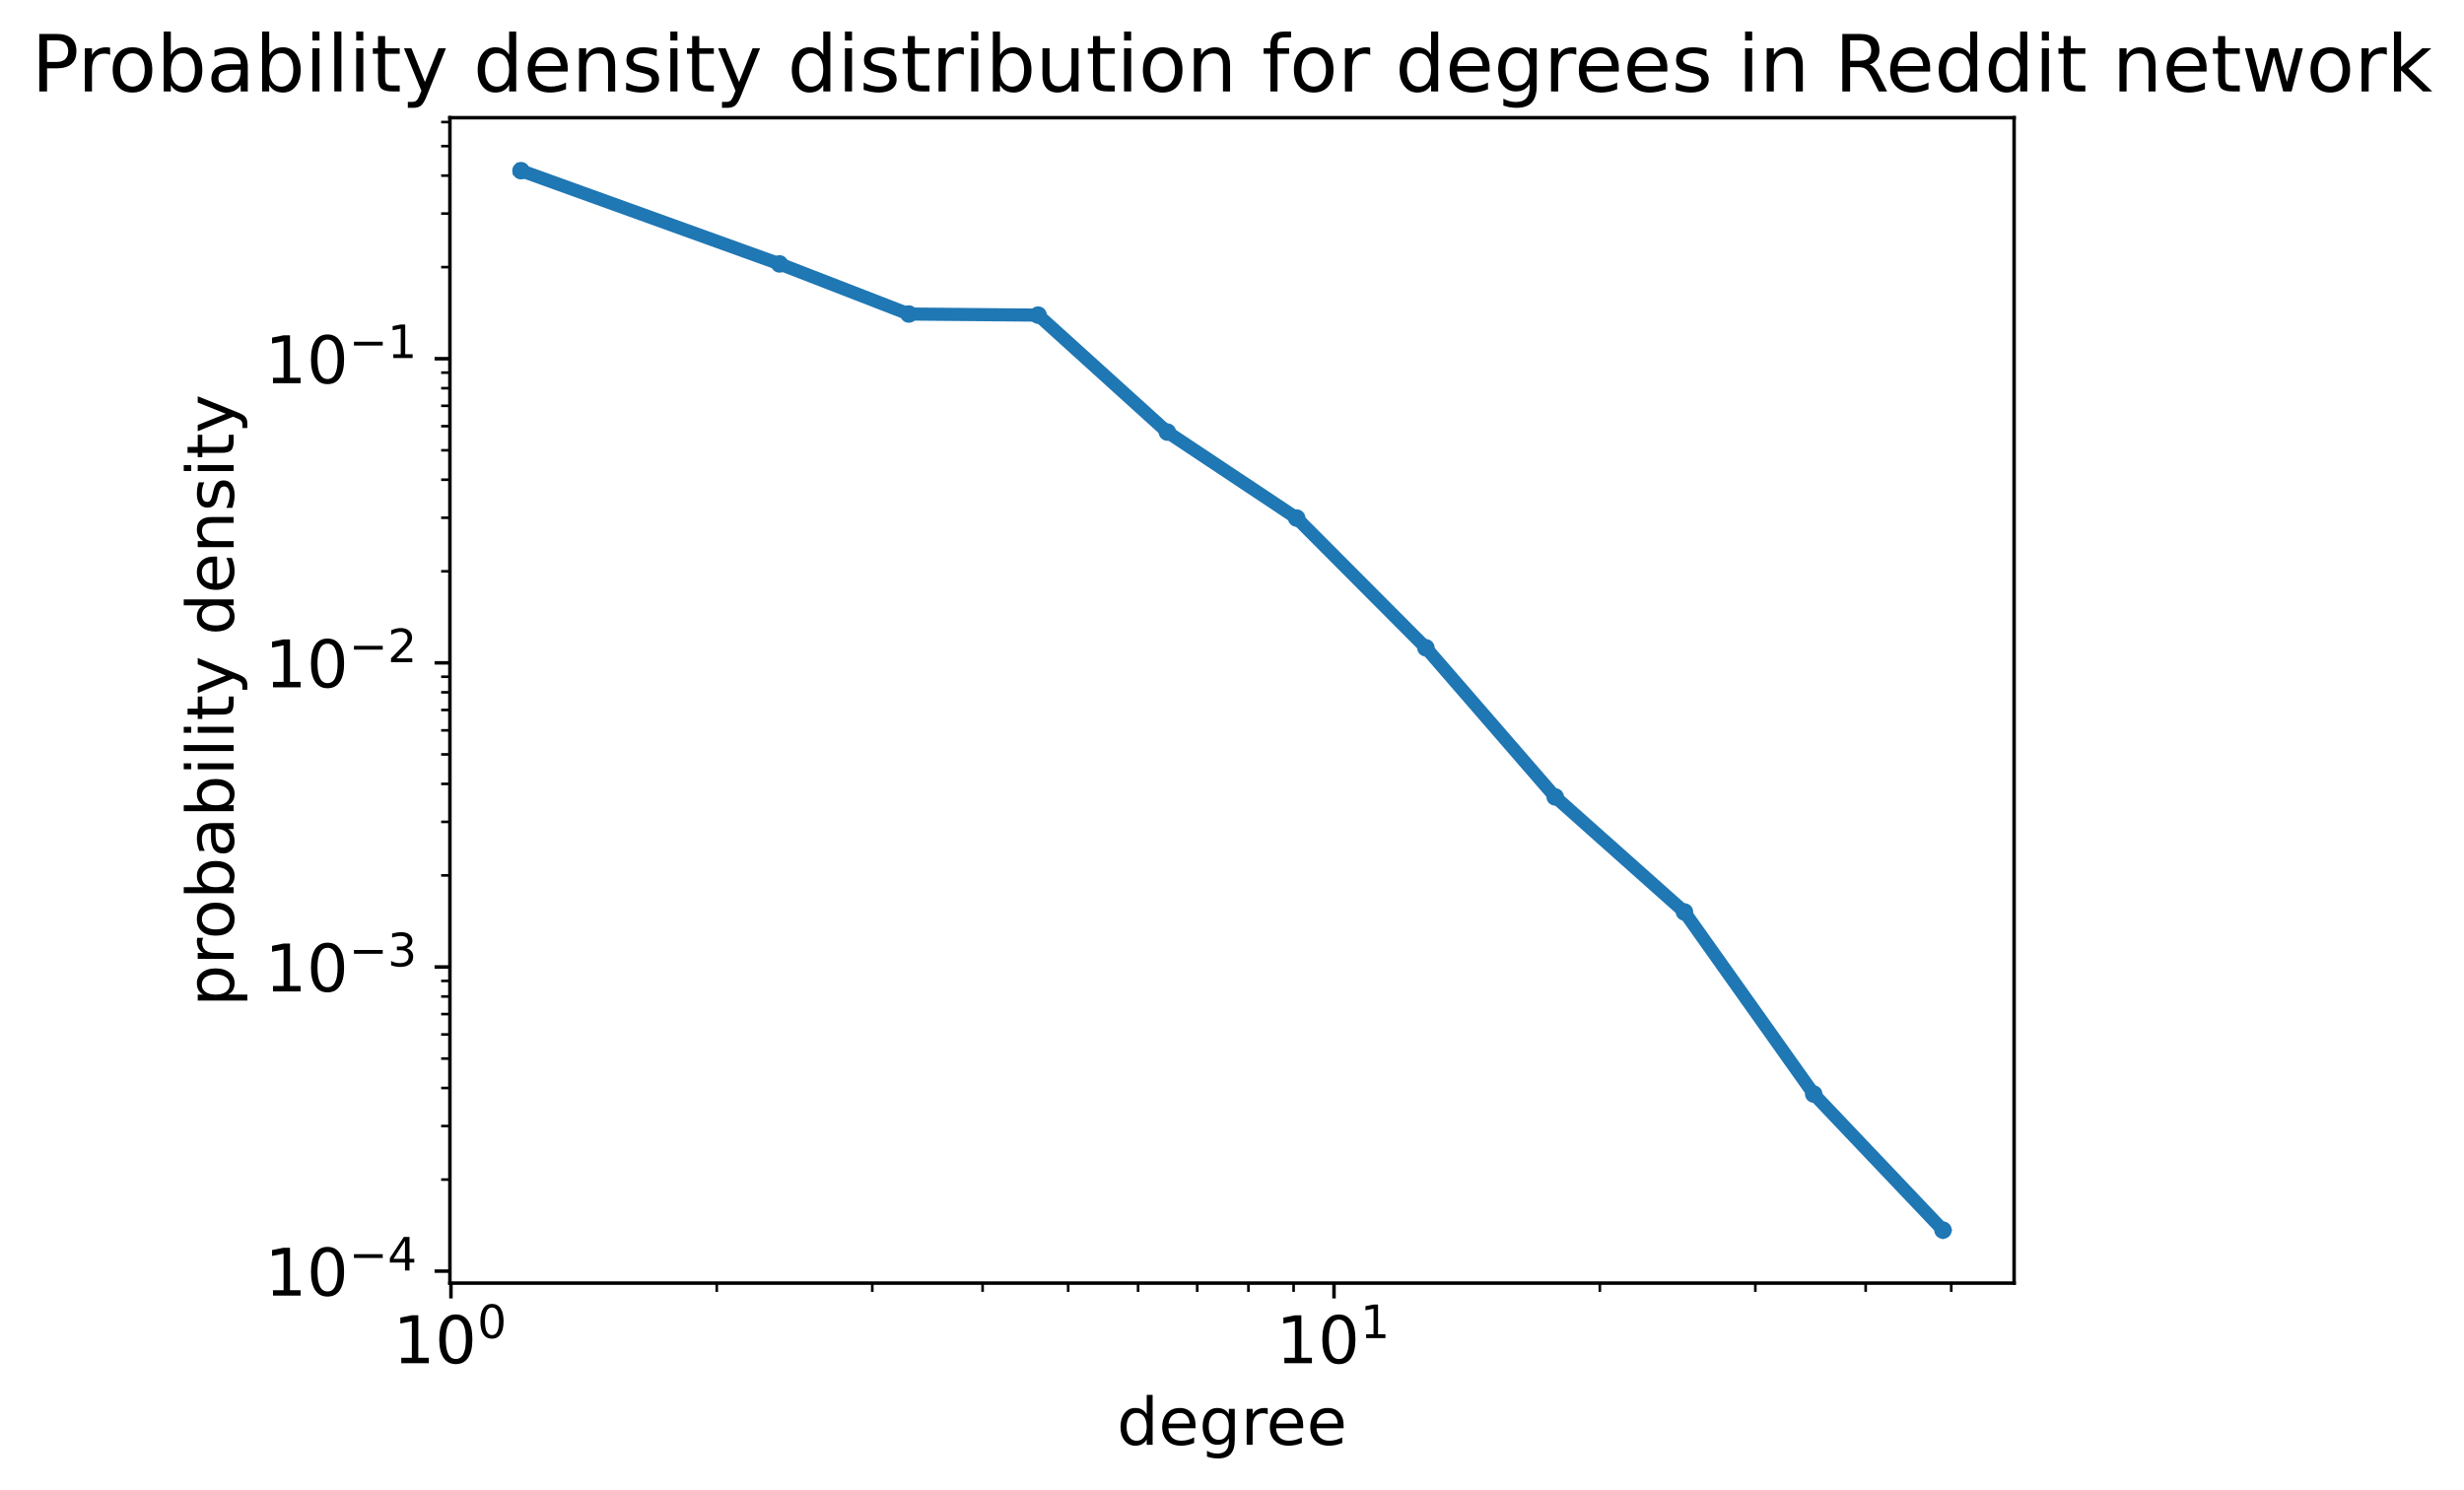
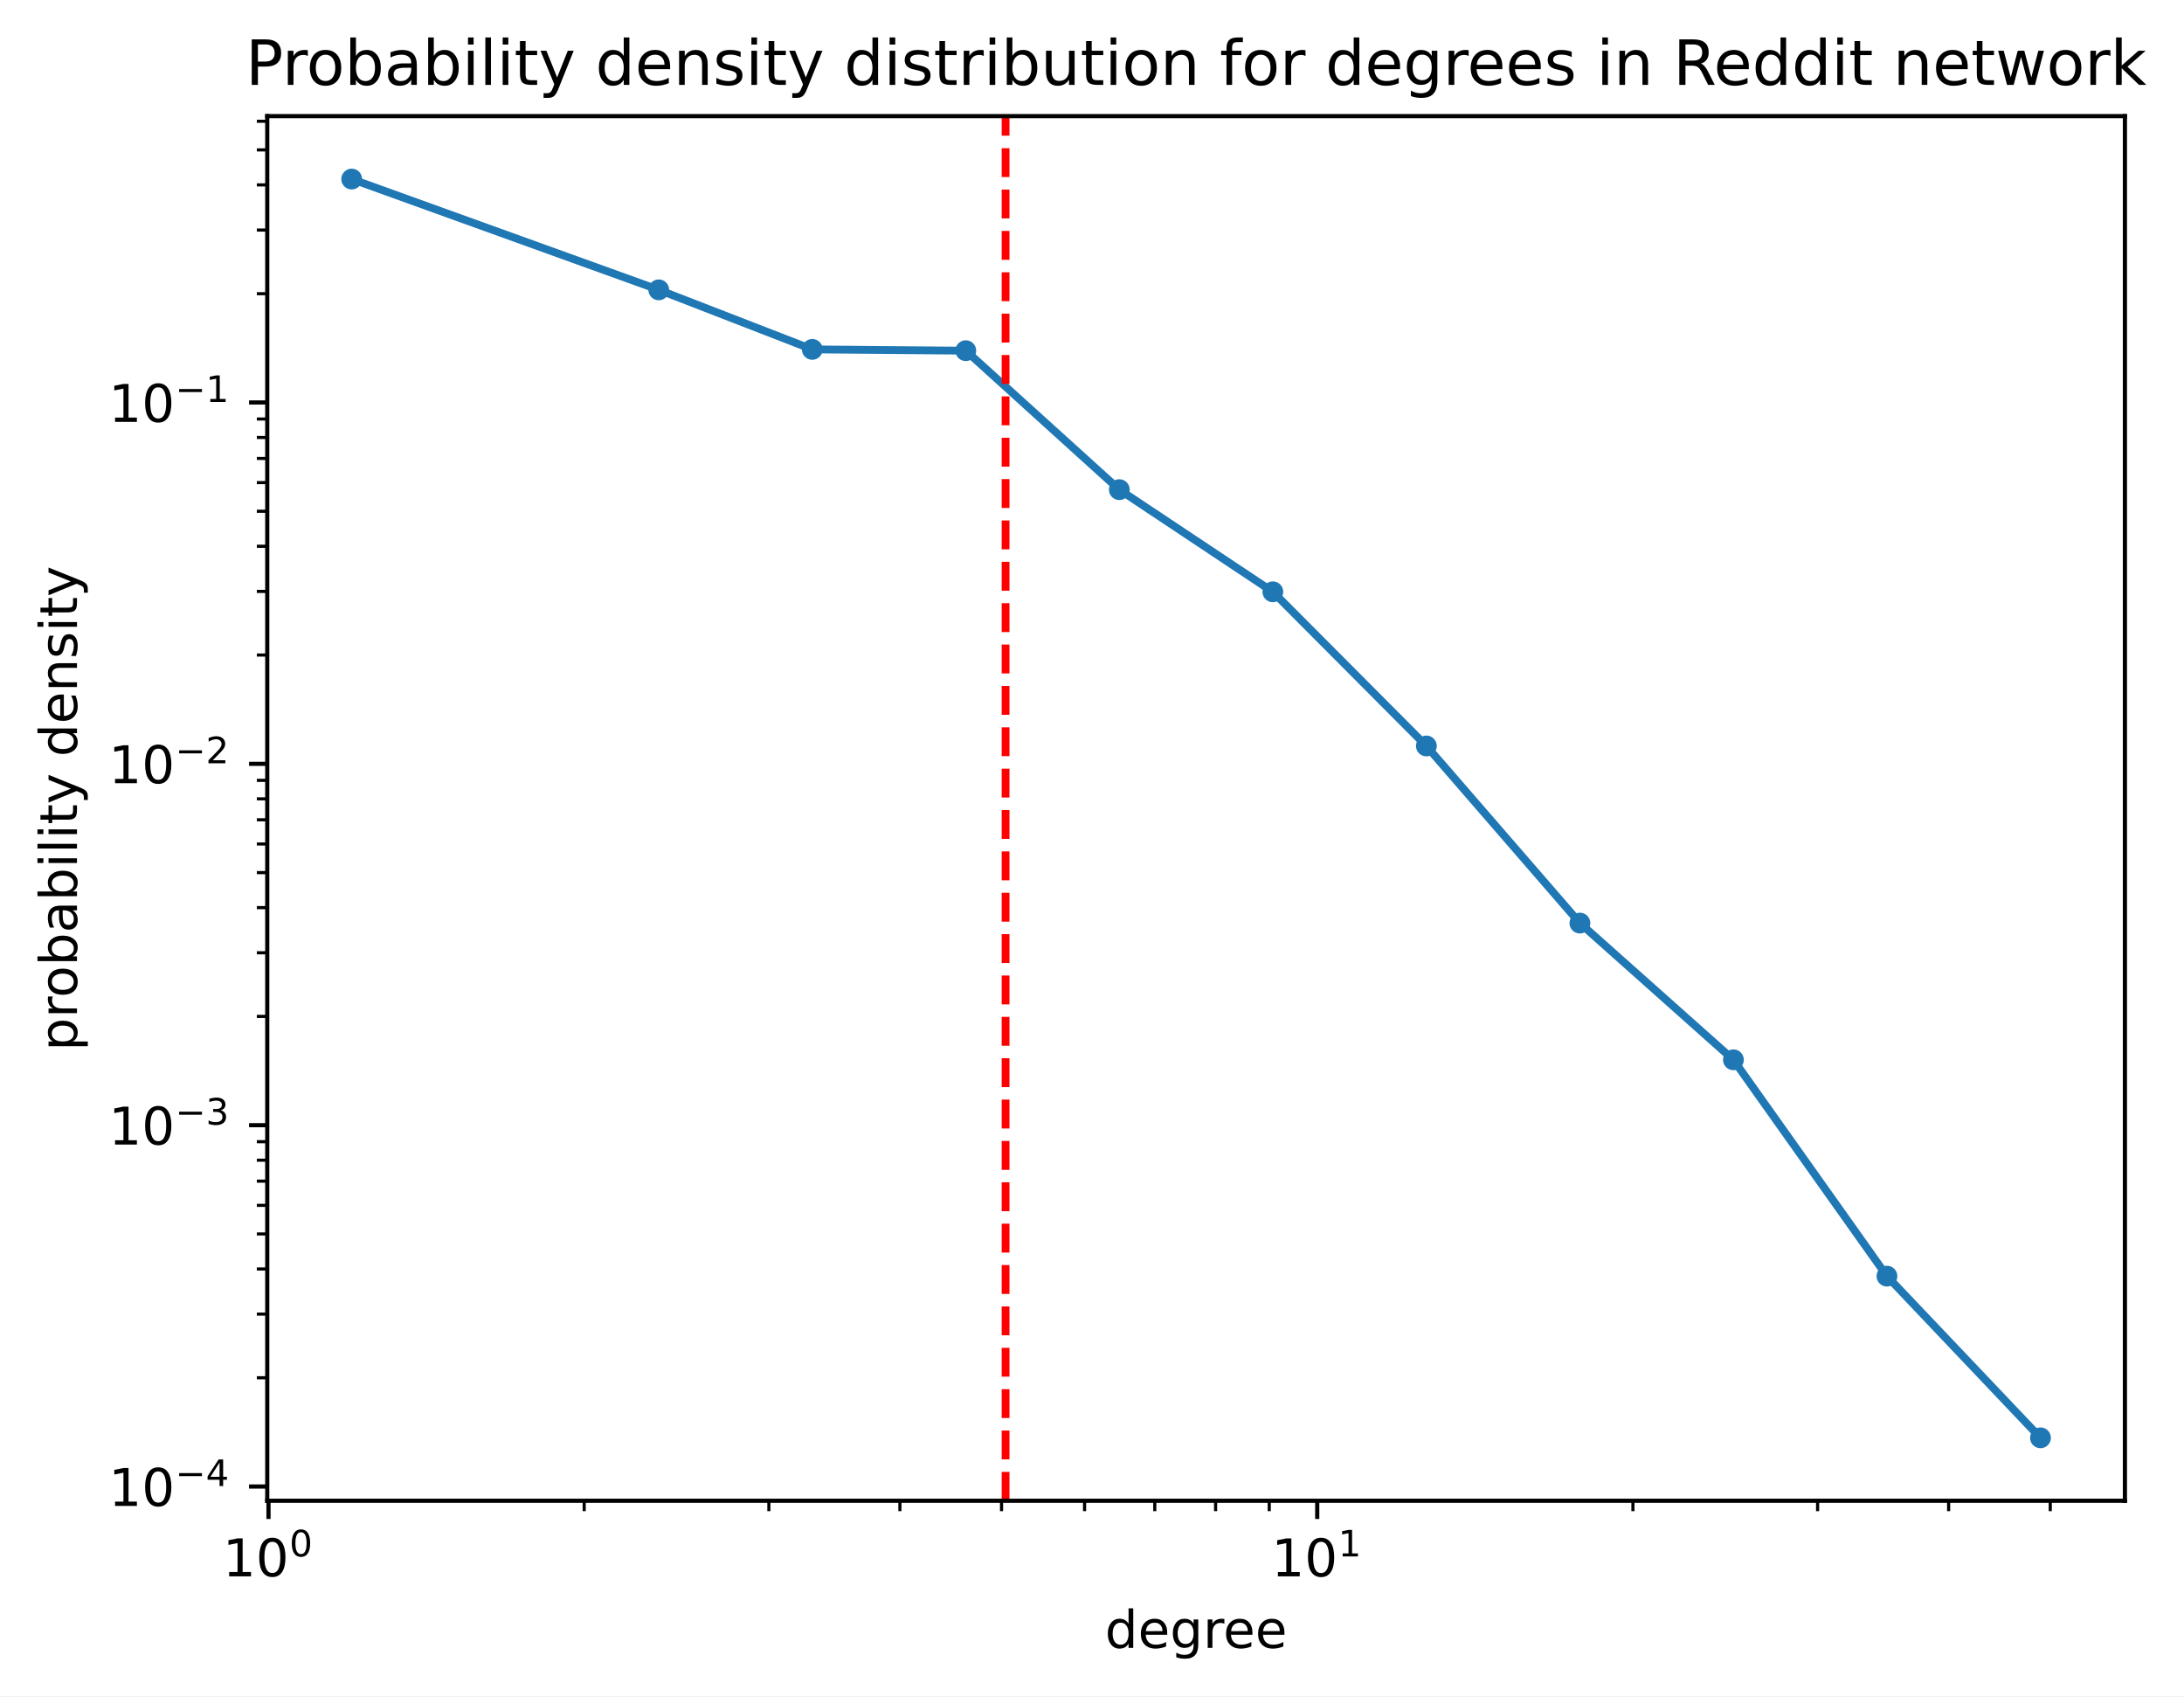
- <svg xmlns="http://www.w3.org/2000/svg" xmlns:xlink="http://www.w3.org/1999/xlink" width="562.553pt" height="340.224pt" viewBox="0 0 562.553 340.224" version="1.1">
+ <svg xmlns="http://www.w3.org/2000/svg" xmlns:xlink="http://www.w3.org/1999/xlink" width="419.856pt" height="325.986pt" viewBox="0 0 419.856 325.986" version="1.1">
  <defs>
    <style type="text/css">*{stroke-linejoin: round; stroke-linecap: butt}</style>
  </defs>
  <g id="figure_1">
    <g id="patch_1">
-       <path d="M 0 340.224  L 562.553 340.224  L 562.553 0  L 0 0  z " style="fill: #ffffff" />
+       <path d="M 0 325.986  L 419.856 325.986  L 419.856 0  L 0 0  z " style="fill: #ffffff" />
    </g>
    <g id="axes_1">
      <g id="patch_2">
-         <path d="M 102.717 292.989  L 459.837 292.989  L 459.837 26.877  L 102.717 26.877  z " style="fill: #ffffff" />
+         <path d="M 51.378 288.43  L 408.498 288.43  L 408.498 22.318  L 51.378 22.318  z " style="fill: #ffffff" />
      </g>
      <g id="matplotlib.axis_1">
        <g id="xtick_1">
          <g id="line2d_1">
            <defs>
-               <path id="me10115ee71" d="M 0 0  L 0 3.5  " style="stroke: #000000; stroke-width: 0.8" />
+               <path id="m112cd112a4" d="M 0 0  L 0 3.5  " style="stroke: #000000; stroke-width: 0.8" />
            </defs>
            <g>
-               <use xlink:href="#me10115ee71" x="102.955" y="292.989" style="stroke: #000000; stroke-width: 0.8" />
+               <use xlink:href="#m112cd112a4" x="51.616" y="288.43" style="stroke: #000000; stroke-width: 0.8" />
            </g>
          </g>
          <g id="text_1">
-             <g transform="translate(89.75469 311.3868)scale(0.15 -0.15)">
+             <g transform="translate(42.8161 303.0286)scale(0.1 -0.1)">
              <defs>
                <path id="DejaVuSans-31" d="M 794 531  L 1825 531  L 1825 4091  L 703 3866  L 703 4441  L 1819 4666  L 2450 4666  L 2450 531  L 3481 531  L 3481 0  L 794 0  L 794 531  z " transform="scale(0.015625)" />
                <path id="DejaVuSans-30" d="M 2034 4250  Q 1547 4250 1301 3770  Q 1056 3291 1056 2328  Q 1056 1369 1301 889  Q 1547 409 2034 409  Q 2525 409 2770 889  Q 3016 1369 3016 2328  Q 3016 3291 2770 3770  Q 2525 4250 2034 4250  z M 2034 4750  Q 2819 4750 3233 4129  Q 3647 3509 3647 2328  Q 3647 1150 3233 529  Q 2819 -91 2034 -91  Q 1250 -91 836 529  Q 422 1150 422 2328  Q 422 3509 836 4129  Q 1250 4750 2034 4750  z " transform="scale(0.015625)" />
              </defs>
              <use xlink:href="#DejaVuSans-31" transform="translate(0 0.765625)" />
              <use xlink:href="#DejaVuSans-30" transform="translate(63.62305 0.765625)" />
              <use xlink:href="#DejaVuSans-30" transform="translate(128.2031 39.04688)scale(0.7)" />
            </g>
          </g>
        </g>
        <g id="xtick_2">
          <g id="line2d_2">
            <g>
-               <use xlink:href="#me10115ee71" x="304.565" y="292.989" style="stroke: #000000; stroke-width: 0.8" />
+               <use xlink:href="#m112cd112a4" x="253.226" y="288.43" style="stroke: #000000; stroke-width: 0.8" />
            </g>
          </g>
          <g id="text_2">
-             <g transform="translate(291.365 311.3868)scale(0.15 -0.15)">
+             <g transform="translate(244.4265 303.0286)scale(0.1 -0.1)">
              <use xlink:href="#DejaVuSans-31" transform="translate(0 0.684375)" />
              <use xlink:href="#DejaVuSans-30" transform="translate(63.62305 0.684375)" />
              <use xlink:href="#DejaVuSans-31" transform="translate(128.2031 38.96563)scale(0.7)" />
            </g>
          </g>
        </g>
        <g id="xtick_3">
          <g id="line2d_3">
            <defs>
-               <path id="m593e1df529" d="M 0 0  L 0 2  " style="stroke: #000000; stroke-width: 0.6" />
+               <path id="mebf42a8244" d="M 0 0  L 0 2  " style="stroke: #000000; stroke-width: 0.6" />
            </defs>
            <g>
-               <use xlink:href="#m593e1df529" x="163.645" y="292.989" style="stroke: #000000; stroke-width: 0.6" />
+               <use xlink:href="#mebf42a8244" x="112.307" y="288.43" style="stroke: #000000; stroke-width: 0.6" />
            </g>
          </g>
        </g>
        <g id="xtick_4">
          <g id="line2d_4">
            <g>
-               <use xlink:href="#m593e1df529" x="199.147" y="292.989" style="stroke: #000000; stroke-width: 0.6" />
+               <use xlink:href="#mebf42a8244" x="147.809" y="288.43" style="stroke: #000000; stroke-width: 0.6" />
            </g>
          </g>
        </g>
        <g id="xtick_5">
          <g id="line2d_5">
            <g>
-               <use xlink:href="#m593e1df529" x="224.336" y="292.989" style="stroke: #000000; stroke-width: 0.6" />
+               <use xlink:href="#mebf42a8244" x="172.998" y="288.43" style="stroke: #000000; stroke-width: 0.6" />
            </g>
          </g>
        </g>
        <g id="xtick_6">
          <g id="line2d_6">
            <g>
-               <use xlink:href="#m593e1df529" x="243.874" y="292.989" style="stroke: #000000; stroke-width: 0.6" />
+               <use xlink:href="#mebf42a8244" x="192.536" y="288.43" style="stroke: #000000; stroke-width: 0.6" />
            </g>
          </g>
        </g>
        <g id="xtick_7">
          <g id="line2d_7">
            <g>
-               <use xlink:href="#m593e1df529" x="259.838" y="292.989" style="stroke: #000000; stroke-width: 0.6" />
+               <use xlink:href="#mebf42a8244" x="208.499" y="288.43" style="stroke: #000000; stroke-width: 0.6" />
            </g>
          </g>
        </g>
        <g id="xtick_8">
          <g id="line2d_8">
            <g>
-               <use xlink:href="#m593e1df529" x="273.335" y="292.989" style="stroke: #000000; stroke-width: 0.6" />
+               <use xlink:href="#mebf42a8244" x="221.997" y="288.43" style="stroke: #000000; stroke-width: 0.6" />
            </g>
          </g>
        </g>
        <g id="xtick_9">
          <g id="line2d_9">
            <g>
-               <use xlink:href="#m593e1df529" x="285.027" y="292.989" style="stroke: #000000; stroke-width: 0.6" />
+               <use xlink:href="#mebf42a8244" x="233.688" y="288.43" style="stroke: #000000; stroke-width: 0.6" />
            </g>
          </g>
        </g>
        <g id="xtick_10">
          <g id="line2d_10">
            <g>
-               <use xlink:href="#m593e1df529" x="295.34" y="292.989" style="stroke: #000000; stroke-width: 0.6" />
+               <use xlink:href="#mebf42a8244" x="244.001" y="288.43" style="stroke: #000000; stroke-width: 0.6" />
            </g>
          </g>
        </g>
        <g id="xtick_11">
          <g id="line2d_11">
            <g>
-               <use xlink:href="#m593e1df529" x="365.256" y="292.989" style="stroke: #000000; stroke-width: 0.6" />
+               <use xlink:href="#mebf42a8244" x="313.917" y="288.43" style="stroke: #000000; stroke-width: 0.6" />
            </g>
          </g>
        </g>
        <g id="xtick_12">
          <g id="line2d_12">
            <g>
-               <use xlink:href="#m593e1df529" x="400.758" y="292.989" style="stroke: #000000; stroke-width: 0.6" />
+               <use xlink:href="#mebf42a8244" x="349.419" y="288.43" style="stroke: #000000; stroke-width: 0.6" />
            </g>
          </g>
        </g>
        <g id="xtick_13">
          <g id="line2d_13">
            <g>
-               <use xlink:href="#m593e1df529" x="425.947" y="292.989" style="stroke: #000000; stroke-width: 0.6" />
+               <use xlink:href="#mebf42a8244" x="374.608" y="288.43" style="stroke: #000000; stroke-width: 0.6" />
            </g>
          </g>
        </g>
        <g id="xtick_14">
          <g id="line2d_14">
            <g>
-               <use xlink:href="#m593e1df529" x="445.485" y="292.989" style="stroke: #000000; stroke-width: 0.6" />
+               <use xlink:href="#mebf42a8244" x="394.146" y="288.43" style="stroke: #000000; stroke-width: 0.6" />
            </g>
          </g>
        </g>
        <g id="text_3">
-           <g transform="translate(254.9951 329.904)scale(0.15 -0.15)">
+           <g transform="translate(212.417 316.7067)scale(0.1 -0.1)">
            <defs>
              <path id="DejaVuSans-64" d="M 2906 2969  L 2906 4863  L 3481 4863  L 3481 0  L 2906 0  L 2906 525  Q 2725 213 2448 61  Q 2172 -91 1784 -91  Q 1150 -91 751 415  Q 353 922 353 1747  Q 353 2572 751 3078  Q 1150 3584 1784 3584  Q 2172 3584 2448 3432  Q 2725 3281 2906 2969  z M 947 1747  Q 947 1113 1208 752  Q 1469 391 1925 391  Q 2381 391 2643 752  Q 2906 1113 2906 1747  Q 2906 2381 2643 2742  Q 2381 3103 1925 3103  Q 1469 3103 1208 2742  Q 947 2381 947 1747  z " transform="scale(0.015625)" />
              <path id="DejaVuSans-65" d="M 3597 1894  L 3597 1613  L 953 1613  Q 991 1019 1311 708  Q 1631 397 2203 397  Q 2534 397 2845 478  Q 3156 559 3463 722  L 3463 178  Q 3153 47 2828 -22  Q 2503 -91 2169 -91  Q 1331 -91 842 396  Q 353 884 353 1716  Q 353 2575 817 3079  Q 1281 3584 2069 3584  Q 2775 3584 3186 3129  Q 3597 2675 3597 1894  z M 3022 2063  Q 3016 2534 2758 2815  Q 2500 3097 2075 3097  Q 1594 3097 1305 2825  Q 1016 2553 972 2059  L 3022 2063  z " transform="scale(0.015625)" />
              <path id="DejaVuSans-67" d="M 2906 1791  Q 2906 2416 2648 2759  Q 2391 3103 1925 3103  Q 1463 3103 1205 2759  Q 947 2416 947 1791  Q 947 1169 1205 825  Q 1463 481 1925 481  Q 2391 481 2648 825  Q 2906 1169 2906 1791  z M 3481 434  Q 3481 -459 3084 -895  Q 2688 -1331 1869 -1331  Q 1566 -1331 1297 -1286  Q 1028 -1241 775 -1147  L 775 -588  Q 1028 -725 1275 -790  Q 1522 -856 1778 -856  Q 2344 -856 2625 -561  Q 2906 -266 2906 331  L 2906 616  Q 2728 306 2450 153  Q 2172 0 1784 0  Q 1141 0 747 490  Q 353 981 353 1791  Q 353 2603 747 3093  Q 1141 3584 1784 3584  Q 2172 3584 2450 3431  Q 2728 3278 2906 2969  L 2906 3500  L 3481 3500  L 3481 434  z " transform="scale(0.015625)" />
              <path id="DejaVuSans-72" d="M 2631 2963  Q 2534 3019 2420 3045  Q 2306 3072 2169 3072  Q 1681 3072 1420 2755  Q 1159 2438 1159 1844  L 1159 0  L 581 0  L 581 3500  L 1159 3500  L 1159 2956  Q 1341 3275 1631 3429  Q 1922 3584 2338 3584  Q 2397 3584 2469 3576  Q 2541 3569 2628 3553  L 2631 2963  z " transform="scale(0.015625)" />
            </defs>
            <use xlink:href="#DejaVuSans-64" />
            <use xlink:href="#DejaVuSans-65" x="63.477" />
            <use xlink:href="#DejaVuSans-67" x="125" />
            <use xlink:href="#DejaVuSans-72" x="188.477" />
            <use xlink:href="#DejaVuSans-65" x="227.34" />
            <use xlink:href="#DejaVuSans-65" x="288.863" />
          </g>
        </g>
      </g>
      <g id="matplotlib.axis_2">
        <g id="ytick_1">
          <g id="line2d_15">
            <defs>
-               <path id="m100600fd01" d="M 0 0  L -3.5 0  " style="stroke: #000000; stroke-width: 0.8" />
+               <path id="me566ac9a74" d="M 0 0  L -3.5 0  " style="stroke: #000000; stroke-width: 0.8" />
            </defs>
            <g>
-               <use xlink:href="#m100600fd01" x="102.717" y="290.254" style="stroke: #000000; stroke-width: 0.8" />
+               <use xlink:href="#me566ac9a74" x="51.378" y="285.695" style="stroke: #000000; stroke-width: 0.8" />
            </g>
          </g>
          <g id="text_4">
-             <g transform="translate(60.46672 295.9529)scale(0.15 -0.15)">
+             <g transform="translate(20.87813 289.4942)scale(0.1 -0.1)">
              <defs>
                <path id="DejaVuSans-2212" d="M 678 2272  L 4684 2272  L 4684 1741  L 678 1741  L 678 2272  z " transform="scale(0.015625)" />
                <path id="DejaVuSans-34" d="M 2419 4116  L 825 1625  L 2419 1625  L 2419 4116  z M 2253 4666  L 3047 4666  L 3047 1625  L 3713 1625  L 3713 1100  L 3047 1100  L 3047 0  L 2419 0  L 2419 1100  L 313 1100  L 313 1709  L 2253 4666  z " transform="scale(0.015625)" />
              </defs>
              <use xlink:href="#DejaVuSans-31" transform="translate(0 0.684375)" />
              <use xlink:href="#DejaVuSans-30" transform="translate(63.62305 0.684375)" />
              <use xlink:href="#DejaVuSans-2212" transform="translate(128.2031 38.96563)scale(0.7)" />
              <use xlink:href="#DejaVuSans-34" transform="translate(186.8555 38.96563)scale(0.7)" />
            </g>
          </g>
        </g>
        <g id="ytick_2">
          <g id="line2d_16">
            <g>
-               <use xlink:href="#m100600fd01" x="102.717" y="220.805" style="stroke: #000000; stroke-width: 0.8" />
+               <use xlink:href="#me566ac9a74" x="51.378" y="216.246" style="stroke: #000000; stroke-width: 0.8" />
            </g>
          </g>
          <g id="text_5">
-             <g transform="translate(60.46672 226.5041)scale(0.15 -0.15)">
+             <g transform="translate(20.87813 220.0455)scale(0.1 -0.1)">
              <defs>
                <path id="DejaVuSans-33" d="M 2597 2516  Q 3050 2419 3304 2112  Q 3559 1806 3559 1356  Q 3559 666 3084 287  Q 2609 -91 1734 -91  Q 1441 -91 1130 -33  Q 819 25 488 141  L 488 750  Q 750 597 1062 519  Q 1375 441 1716 441  Q 2309 441 2620 675  Q 2931 909 2931 1356  Q 2931 1769 2642 2001  Q 2353 2234 1838 2234  L 1294 2234  L 1294 2753  L 1863 2753  Q 2328 2753 2575 2939  Q 2822 3125 2822 3475  Q 2822 3834 2567 4026  Q 2313 4219 1838 4219  Q 1578 4219 1281 4162  Q 984 4106 628 3988  L 628 4550  Q 988 4650 1302 4700  Q 1616 4750 1894 4750  Q 2613 4750 3031 4423  Q 3450 4097 3450 3541  Q 3450 3153 3228 2886  Q 3006 2619 2597 2516  z " transform="scale(0.015625)" />
              </defs>
              <use xlink:href="#DejaVuSans-31" transform="translate(0 0.765625)" />
              <use xlink:href="#DejaVuSans-30" transform="translate(63.62305 0.765625)" />
              <use xlink:href="#DejaVuSans-2212" transform="translate(128.2031 39.04688)scale(0.7)" />
              <use xlink:href="#DejaVuSans-33" transform="translate(186.8555 39.04688)scale(0.7)" />
            </g>
          </g>
        </g>
        <g id="ytick_3">
          <g id="line2d_17">
            <g>
-               <use xlink:href="#m100600fd01" x="102.717" y="151.357" style="stroke: #000000; stroke-width: 0.8" />
+               <use xlink:href="#me566ac9a74" x="51.378" y="146.798" style="stroke: #000000; stroke-width: 0.8" />
            </g>
          </g>
          <g id="text_6">
-             <g transform="translate(60.46672 157.0554)scale(0.15 -0.15)">
+             <g transform="translate(20.87813 150.5967)scale(0.1 -0.1)">
              <defs>
                <path id="DejaVuSans-32" d="M 1228 531  L 3431 531  L 3431 0  L 469 0  L 469 531  Q 828 903 1448 1529  Q 2069 2156 2228 2338  Q 2531 2678 2651 2914  Q 2772 3150 2772 3378  Q 2772 3750 2511 3984  Q 2250 4219 1831 4219  Q 1534 4219 1204 4116  Q 875 4013 500 3803  L 500 4441  Q 881 4594 1212 4672  Q 1544 4750 1819 4750  Q 2544 4750 2975 4387  Q 3406 4025 3406 3419  Q 3406 3131 3298 2873  Q 3191 2616 2906 2266  Q 2828 2175 2409 1742  Q 1991 1309 1228 531  z " transform="scale(0.015625)" />
              </defs>
              <use xlink:href="#DejaVuSans-31" transform="translate(0 0.765625)" />
              <use xlink:href="#DejaVuSans-30" transform="translate(63.62305 0.765625)" />
              <use xlink:href="#DejaVuSans-2212" transform="translate(128.2031 39.04688)scale(0.7)" />
              <use xlink:href="#DejaVuSans-32" transform="translate(186.8555 39.04688)scale(0.7)" />
            </g>
          </g>
        </g>
        <g id="ytick_4">
          <g id="line2d_18">
            <g>
-               <use xlink:href="#m100600fd01" x="102.717" y="81.908" style="stroke: #000000; stroke-width: 0.8" />
+               <use xlink:href="#me566ac9a74" x="51.378" y="77.349" style="stroke: #000000; stroke-width: 0.8" />
            </g>
          </g>
          <g id="text_7">
-             <g transform="translate(60.46672 87.6067)scale(0.15 -0.15)">
+             <g transform="translate(20.87813 81.14803)scale(0.1 -0.1)">
              <use xlink:href="#DejaVuSans-31" transform="translate(0 0.684375)" />
              <use xlink:href="#DejaVuSans-30" transform="translate(63.62305 0.684375)" />
              <use xlink:href="#DejaVuSans-2212" transform="translate(128.2031 38.96563)scale(0.7)" />
              <use xlink:href="#DejaVuSans-31" transform="translate(186.8555 38.96563)scale(0.7)" />
            </g>
          </g>
        </g>
        <g id="ytick_5">
          <g id="line2d_19">
            <defs>
-               <path id="m2d370831fe" d="M 0 0  L -2 0  " style="stroke: #000000; stroke-width: 0.6" />
+               <path id="m2ad31ab468" d="M 0 0  L -2 0  " style="stroke: #000000; stroke-width: 0.6" />
            </defs>
            <g>
-               <use xlink:href="#m2d370831fe" x="102.717" y="269.348" style="stroke: #000000; stroke-width: 0.6" />
+               <use xlink:href="#m2ad31ab468" x="51.378" y="264.789" style="stroke: #000000; stroke-width: 0.6" />
            </g>
          </g>
        </g>
        <g id="ytick_6">
          <g id="line2d_20">
            <g>
-               <use xlink:href="#m2d370831fe" x="102.717" y="257.119" style="stroke: #000000; stroke-width: 0.6" />
+               <use xlink:href="#m2ad31ab468" x="51.378" y="252.56" style="stroke: #000000; stroke-width: 0.6" />
            </g>
          </g>
        </g>
        <g id="ytick_7">
          <g id="line2d_21">
            <g>
-               <use xlink:href="#m2d370831fe" x="102.717" y="248.442" style="stroke: #000000; stroke-width: 0.6" />
+               <use xlink:href="#m2ad31ab468" x="51.378" y="243.883" style="stroke: #000000; stroke-width: 0.6" />
            </g>
          </g>
        </g>
        <g id="ytick_8">
          <g id="line2d_22">
            <g>
-               <use xlink:href="#m2d370831fe" x="102.717" y="241.711" style="stroke: #000000; stroke-width: 0.6" />
+               <use xlink:href="#m2ad31ab468" x="51.378" y="237.152" style="stroke: #000000; stroke-width: 0.6" />
            </g>
          </g>
        </g>
        <g id="ytick_9">
          <g id="line2d_23">
            <g>
-               <use xlink:href="#m2d370831fe" x="102.717" y="236.212" style="stroke: #000000; stroke-width: 0.6" />
+               <use xlink:href="#m2ad31ab468" x="51.378" y="231.653" style="stroke: #000000; stroke-width: 0.6" />
            </g>
          </g>
        </g>
        <g id="ytick_10">
          <g id="line2d_24">
            <g>
-               <use xlink:href="#m2d370831fe" x="102.717" y="231.563" style="stroke: #000000; stroke-width: 0.6" />
+               <use xlink:href="#m2ad31ab468" x="51.378" y="227.004" style="stroke: #000000; stroke-width: 0.6" />
            </g>
          </g>
        </g>
        <g id="ytick_11">
          <g id="line2d_25">
            <g>
-               <use xlink:href="#m2d370831fe" x="102.717" y="227.536" style="stroke: #000000; stroke-width: 0.6" />
+               <use xlink:href="#m2ad31ab468" x="51.378" y="222.977" style="stroke: #000000; stroke-width: 0.6" />
            </g>
          </g>
        </g>
        <g id="ytick_12">
          <g id="line2d_26">
            <g>
-               <use xlink:href="#m2d370831fe" x="102.717" y="223.983" style="stroke: #000000; stroke-width: 0.6" />
+               <use xlink:href="#m2ad31ab468" x="51.378" y="219.424" style="stroke: #000000; stroke-width: 0.6" />
            </g>
          </g>
        </g>
        <g id="ytick_13">
          <g id="line2d_27">
            <g>
-               <use xlink:href="#m2d370831fe" x="102.717" y="199.899" style="stroke: #000000; stroke-width: 0.6" />
+               <use xlink:href="#m2ad31ab468" x="51.378" y="195.34" style="stroke: #000000; stroke-width: 0.6" />
            </g>
          </g>
        </g>
        <g id="ytick_14">
          <g id="line2d_28">
            <g>
-               <use xlink:href="#m2d370831fe" x="102.717" y="187.67" style="stroke: #000000; stroke-width: 0.6" />
+               <use xlink:href="#m2ad31ab468" x="51.378" y="183.111" style="stroke: #000000; stroke-width: 0.6" />
            </g>
          </g>
        </g>
        <g id="ytick_15">
          <g id="line2d_29">
            <g>
-               <use xlink:href="#m2d370831fe" x="102.717" y="178.993" style="stroke: #000000; stroke-width: 0.6" />
+               <use xlink:href="#m2ad31ab468" x="51.378" y="174.434" style="stroke: #000000; stroke-width: 0.6" />
            </g>
          </g>
        </g>
        <g id="ytick_16">
          <g id="line2d_30">
            <g>
-               <use xlink:href="#m2d370831fe" x="102.717" y="172.263" style="stroke: #000000; stroke-width: 0.6" />
+               <use xlink:href="#m2ad31ab468" x="51.378" y="167.704" style="stroke: #000000; stroke-width: 0.6" />
            </g>
          </g>
        </g>
        <g id="ytick_17">
          <g id="line2d_31">
            <g>
-               <use xlink:href="#m2d370831fe" x="102.717" y="166.764" style="stroke: #000000; stroke-width: 0.6" />
+               <use xlink:href="#m2ad31ab468" x="51.378" y="162.205" style="stroke: #000000; stroke-width: 0.6" />
            </g>
          </g>
        </g>
        <g id="ytick_18">
          <g id="line2d_32">
            <g>
-               <use xlink:href="#m2d370831fe" x="102.717" y="162.114" style="stroke: #000000; stroke-width: 0.6" />
+               <use xlink:href="#m2ad31ab468" x="51.378" y="157.555" style="stroke: #000000; stroke-width: 0.6" />
            </g>
          </g>
        </g>
        <g id="ytick_19">
          <g id="line2d_33">
            <g>
-               <use xlink:href="#m2d370831fe" x="102.717" y="158.087" style="stroke: #000000; stroke-width: 0.6" />
+               <use xlink:href="#m2ad31ab468" x="51.378" y="153.528" style="stroke: #000000; stroke-width: 0.6" />
            </g>
          </g>
        </g>
        <g id="ytick_20">
          <g id="line2d_34">
            <g>
-               <use xlink:href="#m2d370831fe" x="102.717" y="154.534" style="stroke: #000000; stroke-width: 0.6" />
+               <use xlink:href="#m2ad31ab468" x="51.378" y="149.975" style="stroke: #000000; stroke-width: 0.6" />
            </g>
          </g>
        </g>
        <g id="ytick_21">
          <g id="line2d_35">
            <g>
-               <use xlink:href="#m2d370831fe" x="102.717" y="130.45" style="stroke: #000000; stroke-width: 0.6" />
+               <use xlink:href="#m2ad31ab468" x="51.378" y="125.891" style="stroke: #000000; stroke-width: 0.6" />
            </g>
          </g>
        </g>
        <g id="ytick_22">
          <g id="line2d_36">
            <g>
-               <use xlink:href="#m2d370831fe" x="102.717" y="118.221" style="stroke: #000000; stroke-width: 0.6" />
+               <use xlink:href="#m2ad31ab468" x="51.378" y="113.662" style="stroke: #000000; stroke-width: 0.6" />
            </g>
          </g>
        </g>
        <g id="ytick_23">
          <g id="line2d_37">
            <g>
-               <use xlink:href="#m2d370831fe" x="102.717" y="109.544" style="stroke: #000000; stroke-width: 0.6" />
+               <use xlink:href="#m2ad31ab468" x="51.378" y="104.985" style="stroke: #000000; stroke-width: 0.6" />
            </g>
          </g>
        </g>
        <g id="ytick_24">
          <g id="line2d_38">
            <g>
-               <use xlink:href="#m2d370831fe" x="102.717" y="102.814" style="stroke: #000000; stroke-width: 0.6" />
+               <use xlink:href="#m2ad31ab468" x="51.378" y="98.255" style="stroke: #000000; stroke-width: 0.6" />
            </g>
          </g>
        </g>
        <g id="ytick_25">
          <g id="line2d_39">
            <g>
-               <use xlink:href="#m2d370831fe" x="102.717" y="97.315" style="stroke: #000000; stroke-width: 0.6" />
+               <use xlink:href="#m2ad31ab468" x="51.378" y="92.756" style="stroke: #000000; stroke-width: 0.6" />
            </g>
          </g>
        </g>
        <g id="ytick_26">
          <g id="line2d_40">
            <g>
-               <use xlink:href="#m2d370831fe" x="102.717" y="92.666" style="stroke: #000000; stroke-width: 0.6" />
+               <use xlink:href="#m2ad31ab468" x="51.378" y="88.107" style="stroke: #000000; stroke-width: 0.6" />
            </g>
          </g>
        </g>
        <g id="ytick_27">
          <g id="line2d_41">
            <g>
-               <use xlink:href="#m2d370831fe" x="102.717" y="88.638" style="stroke: #000000; stroke-width: 0.6" />
+               <use xlink:href="#m2ad31ab468" x="51.378" y="84.079" style="stroke: #000000; stroke-width: 0.6" />
            </g>
          </g>
        </g>
        <g id="ytick_28">
          <g id="line2d_42">
            <g>
-               <use xlink:href="#m2d370831fe" x="102.717" y="85.086" style="stroke: #000000; stroke-width: 0.6" />
+               <use xlink:href="#m2ad31ab468" x="51.378" y="80.527" style="stroke: #000000; stroke-width: 0.6" />
            </g>
          </g>
        </g>
        <g id="ytick_29">
          <g id="line2d_43">
            <g>
-               <use xlink:href="#m2d370831fe" x="102.717" y="61.002" style="stroke: #000000; stroke-width: 0.6" />
+               <use xlink:href="#m2ad31ab468" x="51.378" y="56.443" style="stroke: #000000; stroke-width: 0.6" />
            </g>
          </g>
        </g>
        <g id="ytick_30">
          <g id="line2d_44">
            <g>
-               <use xlink:href="#m2d370831fe" x="102.717" y="48.772" style="stroke: #000000; stroke-width: 0.6" />
+               <use xlink:href="#m2ad31ab468" x="51.378" y="44.213" style="stroke: #000000; stroke-width: 0.6" />
            </g>
          </g>
        </g>
        <g id="ytick_31">
          <g id="line2d_45">
            <g>
-               <use xlink:href="#m2d370831fe" x="102.717" y="40.096" style="stroke: #000000; stroke-width: 0.6" />
+               <use xlink:href="#m2ad31ab468" x="51.378" y="35.537" style="stroke: #000000; stroke-width: 0.6" />
            </g>
          </g>
        </g>
        <g id="ytick_32">
          <g id="line2d_46">
            <g>
-               <use xlink:href="#m2d370831fe" x="102.717" y="33.365" style="stroke: #000000; stroke-width: 0.6" />
+               <use xlink:href="#m2ad31ab468" x="51.378" y="28.806" style="stroke: #000000; stroke-width: 0.6" />
            </g>
          </g>
        </g>
        <g id="ytick_33">
          <g id="line2d_47">
            <g>
-               <use xlink:href="#m2d370831fe" x="102.717" y="27.866" style="stroke: #000000; stroke-width: 0.6" />
+               <use xlink:href="#m2ad31ab468" x="51.378" y="23.307" style="stroke: #000000; stroke-width: 0.6" />
            </g>
          </g>
        </g>
        <g id="text_8">
-           <g transform="translate(53.34719 229.8297)rotate(-90)scale(0.15 -0.15)">
+           <g transform="translate(14.79844 201.9718)rotate(-90)scale(0.1 -0.1)">
            <defs>
              <path id="DejaVuSans-70" d="M 1159 525  L 1159 -1331  L 581 -1331  L 581 3500  L 1159 3500  L 1159 2969  Q 1341 3281 1617 3432  Q 1894 3584 2278 3584  Q 2916 3584 3314 3078  Q 3713 2572 3713 1747  Q 3713 922 3314 415  Q 2916 -91 2278 -91  Q 1894 -91 1617 61  Q 1341 213 1159 525  z M 3116 1747  Q 3116 2381 2855 2742  Q 2594 3103 2138 3103  Q 1681 3103 1420 2742  Q 1159 2381 1159 1747  Q 1159 1113 1420 752  Q 1681 391 2138 391  Q 2594 391 2855 752  Q 3116 1113 3116 1747  z " transform="scale(0.015625)" />
              <path id="DejaVuSans-6f" d="M 1959 3097  Q 1497 3097 1228 2736  Q 959 2375 959 1747  Q 959 1119 1226 758  Q 1494 397 1959 397  Q 2419 397 2687 759  Q 2956 1122 2956 1747  Q 2956 2369 2687 2733  Q 2419 3097 1959 3097  z M 1959 3584  Q 2709 3584 3137 3096  Q 3566 2609 3566 1747  Q 3566 888 3137 398  Q 2709 -91 1959 -91  Q 1206 -91 779 398  Q 353 888 353 1747  Q 353 2609 779 3096  Q 1206 3584 1959 3584  z " transform="scale(0.015625)" />
              <path id="DejaVuSans-62" d="M 3116 1747  Q 3116 2381 2855 2742  Q 2594 3103 2138 3103  Q 1681 3103 1420 2742  Q 1159 2381 1159 1747  Q 1159 1113 1420 752  Q 1681 391 2138 391  Q 2594 391 2855 752  Q 3116 1113 3116 1747  z M 1159 2969  Q 1341 3281 1617 3432  Q 1894 3584 2278 3584  Q 2916 3584 3314 3078  Q 3713 2572 3713 1747  Q 3713 922 3314 415  Q 2916 -91 2278 -91  Q 1894 -91 1617 61  Q 1341 213 1159 525  L 1159 0  L 581 0  L 581 4863  L 1159 4863  L 1159 2969  z " transform="scale(0.015625)" />
              <path id="DejaVuSans-61" d="M 2194 1759  Q 1497 1759 1228 1600  Q 959 1441 959 1056  Q 959 750 1161 570  Q 1363 391 1709 391  Q 2188 391 2477 730  Q 2766 1069 2766 1631  L 2766 1759  L 2194 1759  z M 3341 1997  L 3341 0  L 2766 0  L 2766 531  Q 2569 213 2275 61  Q 1981 -91 1556 -91  Q 1019 -91 701 211  Q 384 513 384 1019  Q 384 1609 779 1909  Q 1175 2209 1959 2209  L 2766 2209  L 2766 2266  Q 2766 2663 2505 2880  Q 2244 3097 1772 3097  Q 1472 3097 1187 3025  Q 903 2953 641 2809  L 641 3341  Q 956 3463 1253 3523  Q 1550 3584 1831 3584  Q 2591 3584 2966 3190  Q 3341 2797 3341 1997  z " transform="scale(0.015625)" />
              <path id="DejaVuSans-69" d="M 603 3500  L 1178 3500  L 1178 0  L 603 0  L 603 3500  z M 603 4863  L 1178 4863  L 1178 4134  L 603 4134  L 603 4863  z " transform="scale(0.015625)" />
              <path id="DejaVuSans-6c" d="M 603 4863  L 1178 4863  L 1178 0  L 603 0  L 603 4863  z " transform="scale(0.015625)" />
              <path id="DejaVuSans-74" d="M 1172 4494  L 1172 3500  L 2356 3500  L 2356 3053  L 1172 3053  L 1172 1153  Q 1172 725 1289 603  Q 1406 481 1766 481  L 2356 481  L 2356 0  L 1766 0  Q 1100 0 847 248  Q 594 497 594 1153  L 594 3053  L 172 3053  L 172 3500  L 594 3500  L 594 4494  L 1172 4494  z " transform="scale(0.015625)" />
              <path id="DejaVuSans-79" d="M 2059 -325  Q 1816 -950 1584 -1140  Q 1353 -1331 966 -1331  L 506 -1331  L 506 -850  L 844 -850  Q 1081 -850 1212 -737  Q 1344 -625 1503 -206  L 1606 56  L 191 3500  L 800 3500  L 1894 763  L 2988 3500  L 3597 3500  L 2059 -325  z " transform="scale(0.015625)" />
              <path id="DejaVuSans-20" transform="scale(0.015625)" />
              <path id="DejaVuSans-6e" d="M 3513 2113  L 3513 0  L 2938 0  L 2938 2094  Q 2938 2591 2744 2837  Q 2550 3084 2163 3084  Q 1697 3084 1428 2787  Q 1159 2491 1159 1978  L 1159 0  L 581 0  L 581 3500  L 1159 3500  L 1159 2956  Q 1366 3272 1645 3428  Q 1925 3584 2291 3584  Q 2894 3584 3203 3211  Q 3513 2838 3513 2113  z " transform="scale(0.015625)" />
              <path id="DejaVuSans-73" d="M 2834 3397  L 2834 2853  Q 2591 2978 2328 3040  Q 2066 3103 1784 3103  Q 1356 3103 1142 2972  Q 928 2841 928 2578  Q 928 2378 1081 2264  Q 1234 2150 1697 2047  L 1894 2003  Q 2506 1872 2764 1633  Q 3022 1394 3022 966  Q 3022 478 2636 193  Q 2250 -91 1575 -91  Q 1294 -91 989 -36  Q 684 19 347 128  L 347 722  Q 666 556 975 473  Q 1284 391 1588 391  Q 1994 391 2212 530  Q 2431 669 2431 922  Q 2431 1156 2273 1281  Q 2116 1406 1581 1522  L 1381 1569  Q 847 1681 609 1914  Q 372 2147 372 2553  Q 372 3047 722 3315  Q 1072 3584 1716 3584  Q 2034 3584 2315 3537  Q 2597 3491 2834 3397  z " transform="scale(0.015625)" />
            </defs>
            <use xlink:href="#DejaVuSans-70" />
            <use xlink:href="#DejaVuSans-72" x="63.477" />
            <use xlink:href="#DejaVuSans-6f" x="102.34" />
            <use xlink:href="#DejaVuSans-62" x="163.521" />
            <use xlink:href="#DejaVuSans-61" x="226.998" />
            <use xlink:href="#DejaVuSans-62" x="288.277" />
            <use xlink:href="#DejaVuSans-69" x="351.754" />
            <use xlink:href="#DejaVuSans-6c" x="379.537" />
            <use xlink:href="#DejaVuSans-69" x="407.32" />
            <use xlink:href="#DejaVuSans-74" x="435.104" />
            <use xlink:href="#DejaVuSans-79" x="474.312" />
            <use xlink:href="#DejaVuSans-20" x="533.492" />
            <use xlink:href="#DejaVuSans-64" x="565.279" />
            <use xlink:href="#DejaVuSans-65" x="628.756" />
            <use xlink:href="#DejaVuSans-6e" x="690.279" />
            <use xlink:href="#DejaVuSans-73" x="753.658" />
            <use xlink:href="#DejaVuSans-69" x="805.758" />
            <use xlink:href="#DejaVuSans-74" x="833.541" />
            <use xlink:href="#DejaVuSans-79" x="872.75" />
          </g>
        </g>
      </g>
      <g id="line2d_48">
-         <path d="M 118.949 38.973  L 177.978 60.264  L 207.492 71.708  L 237.006 71.956  L 266.52 98.664  L 296.034 118.3  L 325.548 147.925  L 355.062 181.967  L 384.576 208.242  L 414.09 249.82  L 443.604 280.893  " clip-path="url(#pa5eaf13dd6)" style="fill: none; stroke: #1f77b4; stroke-width: 3; stroke-linecap: square" />
+         <path d="M 67.611 34.414  L 126.639 55.705  L 156.153 67.149  L 185.667 67.396  L 215.181 94.105  L 244.695 113.741  L 274.209 143.366  L 303.723 177.408  L 333.237 203.683  L 362.751 245.261  L 392.265 276.334  " clip-path="url(#p4c1ac0c906)" style="fill: none; stroke: #1f77b4; stroke-width: 1.5; stroke-linecap: square" />
        <defs>
-           <path id="m4d9c617dc5" d="M 0 1.5  C 0.398 1.5 0.779 1.342 1.061 1.061  C 1.342 0.779 1.5 0.398 1.5 0  C 1.5 -0.398 1.342 -0.779 1.061 -1.061  C 0.779 -1.342 0.398 -1.5 0 -1.5  C -0.398 -1.5 -0.779 -1.342 -1.061 -1.061  C -1.342 -0.779 -1.5 -0.398 -1.5 0  C -1.5 0.398 -1.342 0.779 -1.061 1.061  C -0.779 1.342 -0.398 1.5 0 1.5  z " style="stroke: #1f77b4" />
+           <path id="mc0ab80d7ad" d="M 0 1.5  C 0.398 1.5 0.779 1.342 1.061 1.061  C 1.342 0.779 1.5 0.398 1.5 0  C 1.5 -0.398 1.342 -0.779 1.061 -1.061  C 0.779 -1.342 0.398 -1.5 0 -1.5  C -0.398 -1.5 -0.779 -1.342 -1.061 -1.061  C -1.342 -0.779 -1.5 -0.398 -1.5 0  C -1.5 0.398 -1.342 0.779 -1.061 1.061  C -0.779 1.342 -0.398 1.5 0 1.5  z " style="stroke: #1f77b4" />
        </defs>
-         <g clip-path="url(#pa5eaf13dd6)">
-           <use xlink:href="#m4d9c617dc5" x="118.949" y="38.973" style="fill: #1f77b4; stroke: #1f77b4" />
-           <use xlink:href="#m4d9c617dc5" x="177.978" y="60.264" style="fill: #1f77b4; stroke: #1f77b4" />
-           <use xlink:href="#m4d9c617dc5" x="207.492" y="71.708" style="fill: #1f77b4; stroke: #1f77b4" />
-           <use xlink:href="#m4d9c617dc5" x="237.006" y="71.956" style="fill: #1f77b4; stroke: #1f77b4" />
-           <use xlink:href="#m4d9c617dc5" x="266.52" y="98.664" style="fill: #1f77b4; stroke: #1f77b4" />
-           <use xlink:href="#m4d9c617dc5" x="296.034" y="118.3" style="fill: #1f77b4; stroke: #1f77b4" />
-           <use xlink:href="#m4d9c617dc5" x="325.548" y="147.925" style="fill: #1f77b4; stroke: #1f77b4" />
-           <use xlink:href="#m4d9c617dc5" x="355.062" y="181.967" style="fill: #1f77b4; stroke: #1f77b4" />
-           <use xlink:href="#m4d9c617dc5" x="384.576" y="208.242" style="fill: #1f77b4; stroke: #1f77b4" />
-           <use xlink:href="#m4d9c617dc5" x="414.09" y="249.82" style="fill: #1f77b4; stroke: #1f77b4" />
-           <use xlink:href="#m4d9c617dc5" x="443.604" y="280.893" style="fill: #1f77b4; stroke: #1f77b4" />
-         </g>
+         <g clip-path="url(#p4c1ac0c906)">
+           <use xlink:href="#mc0ab80d7ad" x="67.611" y="34.414" style="fill: #1f77b4; stroke: #1f77b4" />
+           <use xlink:href="#mc0ab80d7ad" x="126.639" y="55.705" style="fill: #1f77b4; stroke: #1f77b4" />
+           <use xlink:href="#mc0ab80d7ad" x="156.153" y="67.149" style="fill: #1f77b4; stroke: #1f77b4" />
+           <use xlink:href="#mc0ab80d7ad" x="185.667" y="67.396" style="fill: #1f77b4; stroke: #1f77b4" />
+           <use xlink:href="#mc0ab80d7ad" x="215.181" y="94.105" style="fill: #1f77b4; stroke: #1f77b4" />
+           <use xlink:href="#mc0ab80d7ad" x="244.695" y="113.741" style="fill: #1f77b4; stroke: #1f77b4" />
+           <use xlink:href="#mc0ab80d7ad" x="274.209" y="143.366" style="fill: #1f77b4; stroke: #1f77b4" />
+           <use xlink:href="#mc0ab80d7ad" x="303.723" y="177.408" style="fill: #1f77b4; stroke: #1f77b4" />
+           <use xlink:href="#mc0ab80d7ad" x="333.237" y="203.683" style="fill: #1f77b4; stroke: #1f77b4" />
+           <use xlink:href="#mc0ab80d7ad" x="362.751" y="245.261" style="fill: #1f77b4; stroke: #1f77b4" />
+           <use xlink:href="#mc0ab80d7ad" x="392.265" y="276.334" style="fill: #1f77b4; stroke: #1f77b4" />
+         </g>
+       </g>
+       <g id="line2d_49">
+         <path d="M 193.313 288.43  L 193.313 22.318  " clip-path="url(#p4c1ac0c906)" style="fill: none; stroke-dasharray: 5.55,2.4; stroke-dashoffset: 0; stroke: #ff0000; stroke-width: 1.5" />
      </g>
      <g id="patch_3">
-         <path d="M 102.717 292.989  L 102.717 26.877  " style="fill: none; stroke: #000000; stroke-width: 0.8; stroke-linejoin: miter; stroke-linecap: square" />
+         <path d="M 51.378 288.43  L 51.378 22.318  " style="fill: none; stroke: #000000; stroke-width: 0.8; stroke-linejoin: miter; stroke-linecap: square" />
      </g>
      <g id="patch_4">
-         <path d="M 459.837 292.989  L 459.837 26.877  " style="fill: none; stroke: #000000; stroke-width: 0.8; stroke-linejoin: miter; stroke-linecap: square" />
+         <path d="M 408.498 288.43  L 408.498 22.318  " style="fill: none; stroke: #000000; stroke-width: 0.8; stroke-linejoin: miter; stroke-linecap: square" />
      </g>
      <g id="patch_5">
-         <path d="M 102.717 292.989  L 459.837 292.989  " style="fill: none; stroke: #000000; stroke-width: 0.8; stroke-linejoin: miter; stroke-linecap: square" />
+         <path d="M 51.378 288.43  L 408.498 288.43  " style="fill: none; stroke: #000000; stroke-width: 0.8; stroke-linejoin: miter; stroke-linecap: square" />
      </g>
      <g id="patch_6">
-         <path d="M 102.717 26.877  L 459.837 26.877  " style="fill: none; stroke: #000000; stroke-width: 0.8; stroke-linejoin: miter; stroke-linecap: square" />
+         <path d="M 51.378 22.318  L 408.498 22.318  " style="fill: none; stroke: #000000; stroke-width: 0.8; stroke-linejoin: miter; stroke-linecap: square" />
      </g>
      <g id="text_9">
-         <g transform="translate(7.2 20.87719)scale(0.18 -0.18)">
+         <g transform="translate(47.22031 16.31812)scale(0.12 -0.12)">
          <defs>
            <path id="DejaVuSans-50" d="M 1259 4147  L 1259 2394  L 2053 2394  Q 2494 2394 2734 2622  Q 2975 2850 2975 3272  Q 2975 3691 2734 3919  Q 2494 4147 2053 4147  L 1259 4147  z M 628 4666  L 2053 4666  Q 2838 4666 3239 4311  Q 3641 3956 3641 3272  Q 3641 2581 3239 2228  Q 2838 1875 2053 1875  L 1259 1875  L 1259 0  L 628 0  L 628 4666  z " transform="scale(0.015625)" />
            <path id="DejaVuSans-75" d="M 544 1381  L 544 3500  L 1119 3500  L 1119 1403  Q 1119 906 1312 657  Q 1506 409 1894 409  Q 2359 409 2629 706  Q 2900 1003 2900 1516  L 2900 3500  L 3475 3500  L 3475 0  L 2900 0  L 2900 538  Q 2691 219 2414 64  Q 2138 -91 1772 -91  Q 1169 -91 856 284  Q 544 659 544 1381  z M 1991 3584  L 1991 3584  z " transform="scale(0.015625)" />
            <path id="DejaVuSans-66" d="M 2375 4863  L 2375 4384  L 1825 4384  Q 1516 4384 1395 4259  Q 1275 4134 1275 3809  L 1275 3500  L 2222 3500  L 2222 3053  L 1275 3053  L 1275 0  L 697 0  L 697 3053  L 147 3053  L 147 3500  L 697 3500  L 697 3744  Q 697 4328 969 4595  Q 1241 4863 1831 4863  L 2375 4863  z " transform="scale(0.015625)" />
            <path id="DejaVuSans-52" d="M 2841 2188  Q 3044 2119 3236 1894  Q 3428 1669 3622 1275  L 4263 0  L 3584 0  L 2988 1197  Q 2756 1666 2539 1819  Q 2322 1972 1947 1972  L 1259 1972  L 1259 0  L 628 0  L 628 4666  L 2053 4666  Q 2853 4666 3247 4331  Q 3641 3997 3641 3322  Q 3641 2881 3436 2590  Q 3231 2300 2841 2188  z M 1259 4147  L 1259 2491  L 2053 2491  Q 2509 2491 2742 2702  Q 2975 2913 2975 3322  Q 2975 3731 2742 3939  Q 2509 4147 2053 4147  L 1259 4147  z " transform="scale(0.015625)" />
            <path id="DejaVuSans-77" d="M 269 3500  L 844 3500  L 1563 769  L 2278 3500  L 2956 3500  L 3675 769  L 4391 3500  L 4966 3500  L 4050 0  L 3372 0  L 2619 2869  L 1863 0  L 1184 0  L 269 3500  z " transform="scale(0.015625)" />
            <path id="DejaVuSans-6b" d="M 581 4863  L 1159 4863  L 1159 1991  L 2875 3500  L 3609 3500  L 1753 1863  L 3688 0  L 2938 0  L 1159 1709  L 1159 0  L 581 0  L 581 4863  z " transform="scale(0.015625)" />
          </defs>
          <use xlink:href="#DejaVuSans-50" />
          <use xlink:href="#DejaVuSans-72" x="58.553" />
          <use xlink:href="#DejaVuSans-6f" x="97.416" />
          <use xlink:href="#DejaVuSans-62" x="158.598" />
          <use xlink:href="#DejaVuSans-61" x="222.074" />
          <use xlink:href="#DejaVuSans-62" x="283.354" />
          <use xlink:href="#DejaVuSans-69" x="346.83" />
          <use xlink:href="#DejaVuSans-6c" x="374.613" />
          <use xlink:href="#DejaVuSans-69" x="402.396" />
          <use xlink:href="#DejaVuSans-74" x="430.18" />
          <use xlink:href="#DejaVuSans-79" x="469.389" />
          <use xlink:href="#DejaVuSans-20" x="528.568" />
          <use xlink:href="#DejaVuSans-64" x="560.355" />
          <use xlink:href="#DejaVuSans-65" x="623.832" />
          <use xlink:href="#DejaVuSans-6e" x="685.355" />
          <use xlink:href="#DejaVuSans-73" x="748.734" />
          <use xlink:href="#DejaVuSans-69" x="800.834" />
          <use xlink:href="#DejaVuSans-74" x="828.617" />
          <use xlink:href="#DejaVuSans-79" x="867.826" />
          <use xlink:href="#DejaVuSans-20" x="927.006" />
          <use xlink:href="#DejaVuSans-64" x="958.793" />
          <use xlink:href="#DejaVuSans-69" x="1022.27" />
          <use xlink:href="#DejaVuSans-73" x="1050.053" />
          <use xlink:href="#DejaVuSans-74" x="1102.152" />
          <use xlink:href="#DejaVuSans-72" x="1141.361" />
          <use xlink:href="#DejaVuSans-69" x="1182.475" />
          <use xlink:href="#DejaVuSans-62" x="1210.258" />
          <use xlink:href="#DejaVuSans-75" x="1273.734" />
          <use xlink:href="#DejaVuSans-74" x="1337.113" />
          <use xlink:href="#DejaVuSans-69" x="1376.322" />
          <use xlink:href="#DejaVuSans-6f" x="1404.105" />
          <use xlink:href="#DejaVuSans-6e" x="1465.287" />
          <use xlink:href="#DejaVuSans-20" x="1528.666" />
          <use xlink:href="#DejaVuSans-66" x="1560.453" />
          <use xlink:href="#DejaVuSans-6f" x="1595.658" />
          <use xlink:href="#DejaVuSans-72" x="1656.84" />
          <use xlink:href="#DejaVuSans-20" x="1697.953" />
          <use xlink:href="#DejaVuSans-64" x="1729.74" />
          <use xlink:href="#DejaVuSans-65" x="1793.217" />
          <use xlink:href="#DejaVuSans-67" x="1854.74" />
          <use xlink:href="#DejaVuSans-72" x="1918.217" />
          <use xlink:href="#DejaVuSans-65" x="1957.08" />
          <use xlink:href="#DejaVuSans-65" x="2018.604" />
          <use xlink:href="#DejaVuSans-73" x="2080.127" />
          <use xlink:href="#DejaVuSans-20" x="2132.227" />
          <use xlink:href="#DejaVuSans-69" x="2164.014" />
          <use xlink:href="#DejaVuSans-6e" x="2191.797" />
          <use xlink:href="#DejaVuSans-20" x="2255.176" />
          <use xlink:href="#DejaVuSans-52" x="2286.963" />
          <use xlink:href="#DejaVuSans-65" x="2351.945" />
          <use xlink:href="#DejaVuSans-64" x="2413.469" />
          <use xlink:href="#DejaVuSans-64" x="2476.945" />
          <use xlink:href="#DejaVuSans-69" x="2540.422" />
          <use xlink:href="#DejaVuSans-74" x="2568.205" />
          <use xlink:href="#DejaVuSans-20" x="2607.414" />
          <use xlink:href="#DejaVuSans-6e" x="2639.201" />
          <use xlink:href="#DejaVuSans-65" x="2702.58" />
          <use xlink:href="#DejaVuSans-74" x="2764.104" />
          <use xlink:href="#DejaVuSans-77" x="2803.312" />
          <use xlink:href="#DejaVuSans-6f" x="2885.1" />
          <use xlink:href="#DejaVuSans-72" x="2946.281" />
          <use xlink:href="#DejaVuSans-6b" x="2987.395" />
        </g>
      </g>
    </g>
  </g>
  <defs>
-     <clipPath id="pa5eaf13dd6">
-       <rect x="102.717" y="26.877" width="357.12" height="266.112" />
+     <clipPath id="p4c1ac0c906">
+       <rect x="51.378" y="22.318" width="357.12" height="266.112" />
    </clipPath>
  </defs>
</svg>
